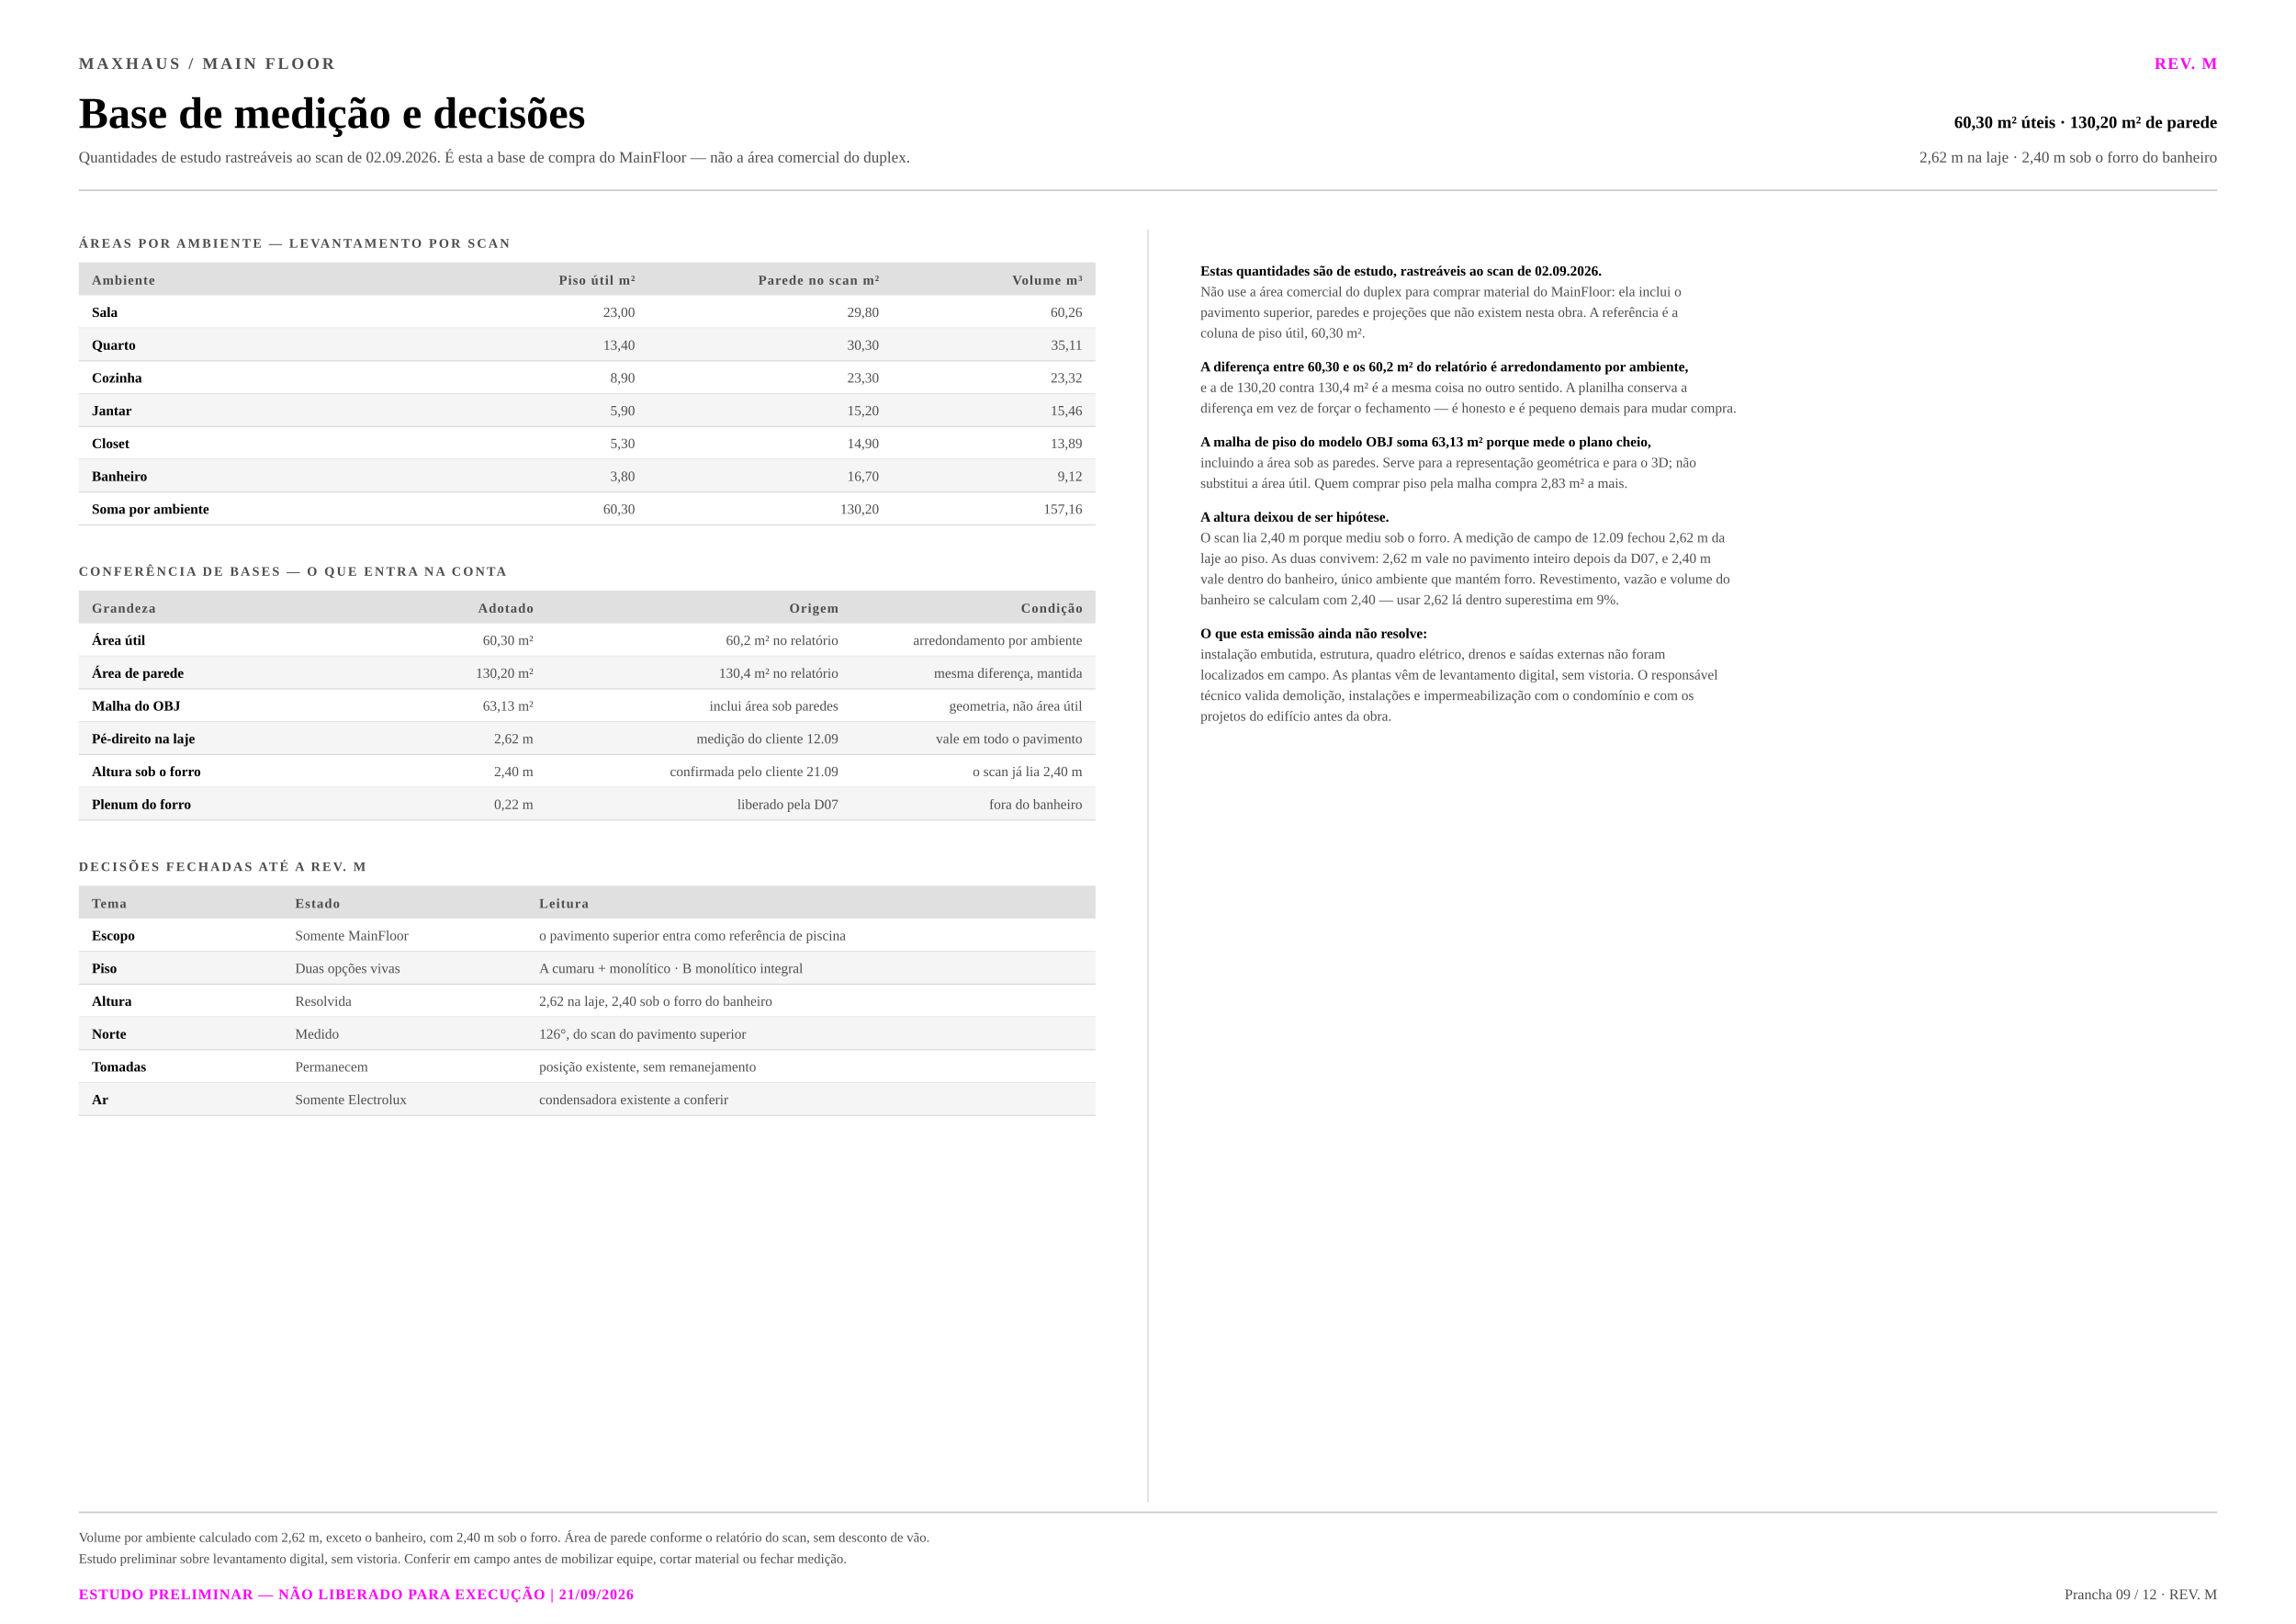
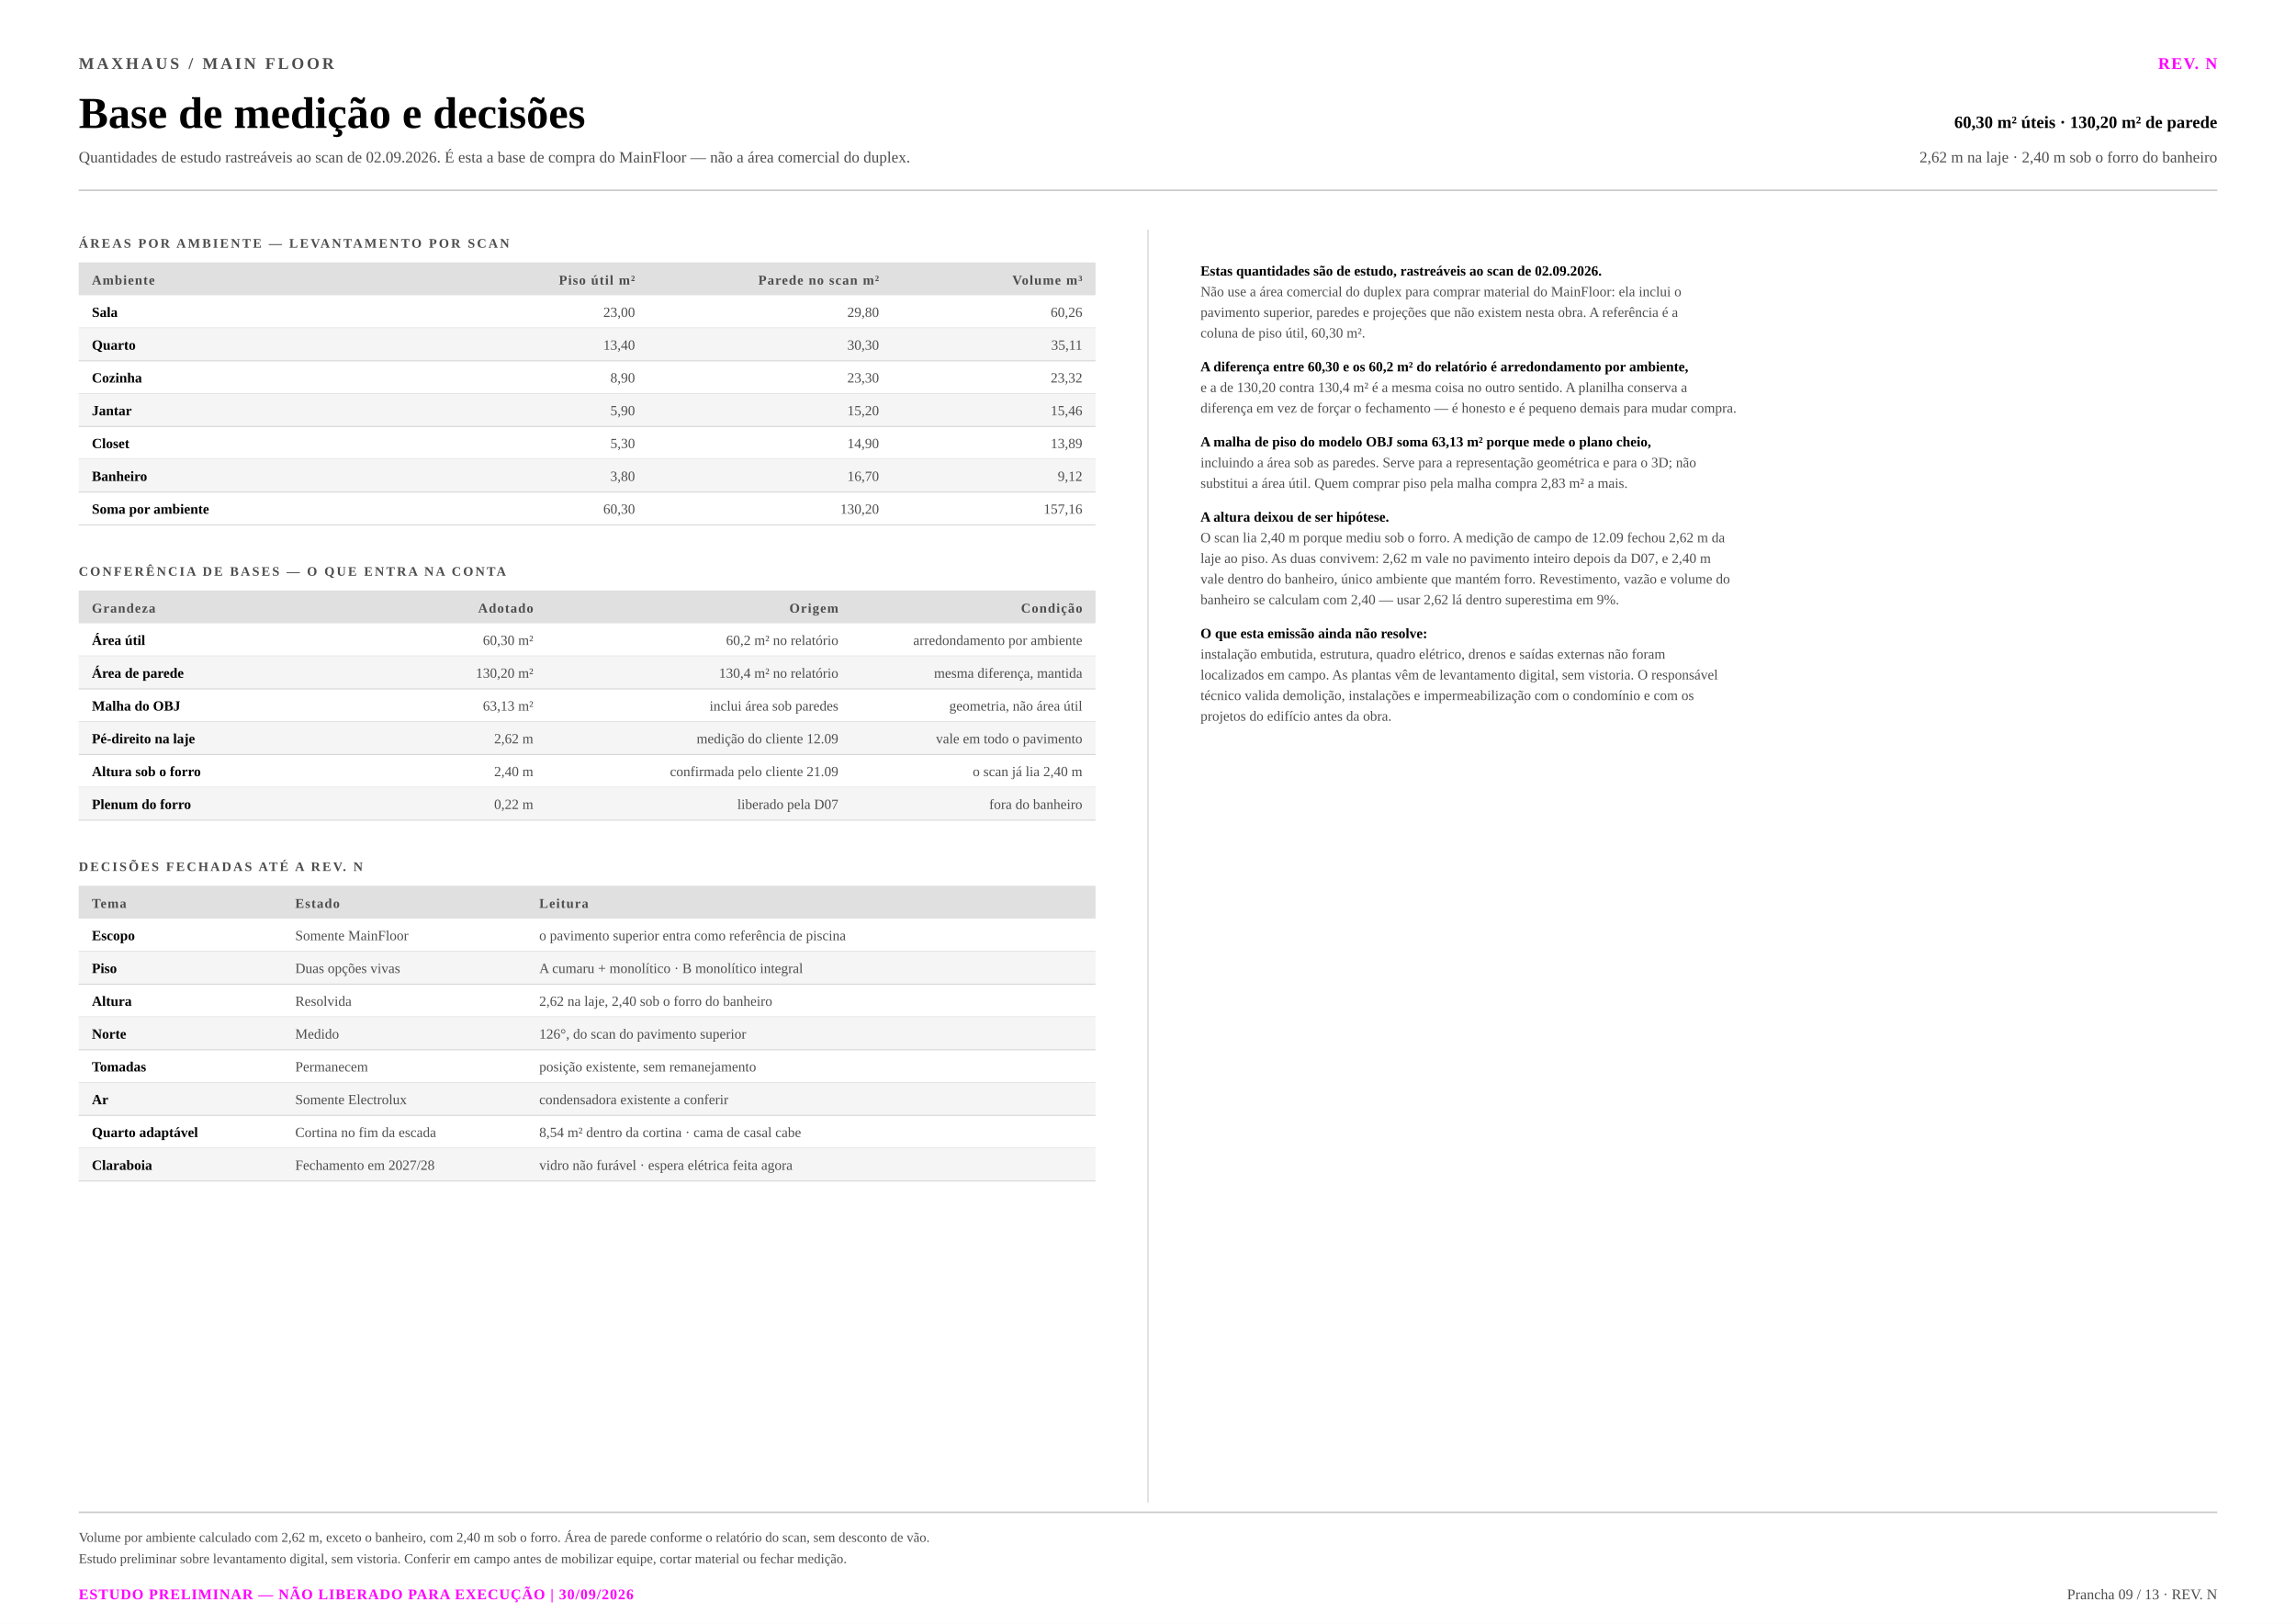
<svg xmlns="http://www.w3.org/2000/svg" viewBox="0 0 1400 990" width="1400" height="990">
  <rect x="0.00" y="0.00" width="1400.00" height="990.00" fill="#ffffff" />
  <text x="48.0" y="42.0" font-family="'Tiempos Text', 'Source Serif 4', Georgia, 'Times New Roman', Times, serif" font-size="10.0" fill="#4d4d4d" font-weight="bold" text-anchor="start" letter-spacing="1.60">MAXHAUS / MAIN FLOOR</text>
  <text x="48.0" y="78.0" font-family="'Tiempos Text', 'Source Serif 4', Georgia, 'Times New Roman', Times, serif" font-size="27.0" fill="#000000" font-weight="bold" text-anchor="start">Base de medição e decisões</text>
  <text x="48.0" y="99.0" font-family="'Tiempos Text', 'Source Serif 4', Georgia, 'Times New Roman', Times, serif" font-size="9.6" fill="#4d4d4d" font-weight="normal" text-anchor="start">Quantidades de estudo rastreáveis ao scan de 02.09.2026. É esta a base de compra do MainFloor — não a área comercial do duplex.</text>
-   <text x="1352.0" y="42.0" font-family="'Tiempos Text', 'Source Serif 4', Georgia, 'Times New Roman', Times, serif" font-size="10.0" fill="#ff00ff" font-weight="bold" text-anchor="end" letter-spacing="0.80">REV. M</text>
+   <text x="1352.0" y="42.0" font-family="'Tiempos Text', 'Source Serif 4', Georgia, 'Times New Roman', Times, serif" font-size="10.0" fill="#ff00ff" font-weight="bold" text-anchor="end" letter-spacing="0.80">REV. N</text>
  <text x="1352.0" y="78.0" font-family="'Tiempos Text', 'Source Serif 4', Georgia, 'Times New Roman', Times, serif" font-size="10.5" fill="#000000" font-weight="bold" text-anchor="end">60,30 m² úteis  ·  130,20 m² de parede</text>
  <text x="1352.0" y="99.0" font-family="'Tiempos Text', 'Source Serif 4', Georgia, 'Times New Roman', Times, serif" font-size="9.6" fill="#4d4d4d" font-weight="normal" text-anchor="end">2,62 m na laje  ·  2,40 m sob o forro do banheiro</text>
  <line x1="48.00" y1="116.00" x2="1352.00" y2="116.00" stroke="#cccccc" stroke-width="1.00" />
  <text x="48.0" y="151.0" font-family="'Tiempos Text', 'Source Serif 4', Georgia, 'Times New Roman', Times, serif" font-size="8.0" fill="#4d4d4d" font-weight="bold" text-anchor="start" letter-spacing="1.20">ÁREAS POR AMBIENTE — LEVANTAMENTO POR SCAN</text>
  <rect x="48.00" y="160.00" width="620.00" height="20.00" fill="#e0e0e0" />
  <text x="56.0" y="173.5" font-family="'Tiempos Text', 'Source Serif 4', Georgia, 'Times New Roman', Times, serif" font-size="8.2" fill="#4d4d4d" font-weight="bold" text-anchor="start" letter-spacing="0.60">Ambiente</text>
  <text x="387.2" y="173.5" font-family="'Tiempos Text', 'Source Serif 4', Georgia, 'Times New Roman', Times, serif" font-size="8.2" fill="#4d4d4d" font-weight="bold" text-anchor="end" letter-spacing="0.60">Piso útil m²</text>
  <text x="536.0" y="173.5" font-family="'Tiempos Text', 'Source Serif 4', Georgia, 'Times New Roman', Times, serif" font-size="8.2" fill="#4d4d4d" font-weight="bold" text-anchor="end" letter-spacing="0.60">Parede no scan m²</text>
  <text x="660.0" y="173.5" font-family="'Tiempos Text', 'Source Serif 4', Georgia, 'Times New Roman', Times, serif" font-size="8.2" fill="#4d4d4d" font-weight="bold" text-anchor="end" letter-spacing="0.60">Volume m³</text>
  <text x="56.0" y="193.2" font-family="'Tiempos Text', 'Source Serif 4', Georgia, 'Times New Roman', Times, serif" font-size="8.6" fill="#000000" font-weight="bold" text-anchor="start">Sala</text>
  <text x="387.2" y="193.2" font-family="'Tiempos Text', 'Source Serif 4', Georgia, 'Times New Roman', Times, serif" font-size="8.6" fill="#4d4d4d" font-weight="normal" text-anchor="end">23,00</text>
  <text x="536.0" y="193.2" font-family="'Tiempos Text', 'Source Serif 4', Georgia, 'Times New Roman', Times, serif" font-size="8.6" fill="#4d4d4d" font-weight="normal" text-anchor="end">29,80</text>
  <text x="660.0" y="193.2" font-family="'Tiempos Text', 'Source Serif 4', Georgia, 'Times New Roman', Times, serif" font-size="8.6" fill="#4d4d4d" font-weight="normal" text-anchor="end">60,26</text>
  <line x1="48.00" y1="200.00" x2="668.00" y2="200.00" stroke="#cccccc" stroke-width="0.60" opacity="0.80" />
  <rect x="48.00" y="200.00" width="620.00" height="20.00" fill="#f5f5f5" />
  <text x="56.0" y="213.2" font-family="'Tiempos Text', 'Source Serif 4', Georgia, 'Times New Roman', Times, serif" font-size="8.6" fill="#000000" font-weight="bold" text-anchor="start">Quarto</text>
  <text x="387.2" y="213.2" font-family="'Tiempos Text', 'Source Serif 4', Georgia, 'Times New Roman', Times, serif" font-size="8.6" fill="#4d4d4d" font-weight="normal" text-anchor="end">13,40</text>
  <text x="536.0" y="213.2" font-family="'Tiempos Text', 'Source Serif 4', Georgia, 'Times New Roman', Times, serif" font-size="8.6" fill="#4d4d4d" font-weight="normal" text-anchor="end">30,30</text>
  <text x="660.0" y="213.2" font-family="'Tiempos Text', 'Source Serif 4', Georgia, 'Times New Roman', Times, serif" font-size="8.6" fill="#4d4d4d" font-weight="normal" text-anchor="end">35,11</text>
  <line x1="48.00" y1="220.00" x2="668.00" y2="220.00" stroke="#cccccc" stroke-width="0.60" opacity="0.80" />
  <text x="56.0" y="233.2" font-family="'Tiempos Text', 'Source Serif 4', Georgia, 'Times New Roman', Times, serif" font-size="8.6" fill="#000000" font-weight="bold" text-anchor="start">Cozinha</text>
  <text x="387.2" y="233.2" font-family="'Tiempos Text', 'Source Serif 4', Georgia, 'Times New Roman', Times, serif" font-size="8.6" fill="#4d4d4d" font-weight="normal" text-anchor="end">8,90</text>
  <text x="536.0" y="233.2" font-family="'Tiempos Text', 'Source Serif 4', Georgia, 'Times New Roman', Times, serif" font-size="8.6" fill="#4d4d4d" font-weight="normal" text-anchor="end">23,30</text>
  <text x="660.0" y="233.2" font-family="'Tiempos Text', 'Source Serif 4', Georgia, 'Times New Roman', Times, serif" font-size="8.6" fill="#4d4d4d" font-weight="normal" text-anchor="end">23,32</text>
  <line x1="48.00" y1="240.00" x2="668.00" y2="240.00" stroke="#cccccc" stroke-width="0.60" opacity="0.80" />
  <rect x="48.00" y="240.00" width="620.00" height="20.00" fill="#f5f5f5" />
  <text x="56.0" y="253.2" font-family="'Tiempos Text', 'Source Serif 4', Georgia, 'Times New Roman', Times, serif" font-size="8.6" fill="#000000" font-weight="bold" text-anchor="start">Jantar</text>
  <text x="387.2" y="253.2" font-family="'Tiempos Text', 'Source Serif 4', Georgia, 'Times New Roman', Times, serif" font-size="8.6" fill="#4d4d4d" font-weight="normal" text-anchor="end">5,90</text>
  <text x="536.0" y="253.2" font-family="'Tiempos Text', 'Source Serif 4', Georgia, 'Times New Roman', Times, serif" font-size="8.6" fill="#4d4d4d" font-weight="normal" text-anchor="end">15,20</text>
  <text x="660.0" y="253.2" font-family="'Tiempos Text', 'Source Serif 4', Georgia, 'Times New Roman', Times, serif" font-size="8.6" fill="#4d4d4d" font-weight="normal" text-anchor="end">15,46</text>
  <line x1="48.00" y1="260.00" x2="668.00" y2="260.00" stroke="#cccccc" stroke-width="0.60" opacity="0.80" />
  <text x="56.0" y="273.2" font-family="'Tiempos Text', 'Source Serif 4', Georgia, 'Times New Roman', Times, serif" font-size="8.6" fill="#000000" font-weight="bold" text-anchor="start">Closet</text>
  <text x="387.2" y="273.2" font-family="'Tiempos Text', 'Source Serif 4', Georgia, 'Times New Roman', Times, serif" font-size="8.6" fill="#4d4d4d" font-weight="normal" text-anchor="end">5,30</text>
  <text x="536.0" y="273.2" font-family="'Tiempos Text', 'Source Serif 4', Georgia, 'Times New Roman', Times, serif" font-size="8.6" fill="#4d4d4d" font-weight="normal" text-anchor="end">14,90</text>
  <text x="660.0" y="273.2" font-family="'Tiempos Text', 'Source Serif 4', Georgia, 'Times New Roman', Times, serif" font-size="8.6" fill="#4d4d4d" font-weight="normal" text-anchor="end">13,89</text>
  <line x1="48.00" y1="280.00" x2="668.00" y2="280.00" stroke="#cccccc" stroke-width="0.60" opacity="0.80" />
  <rect x="48.00" y="280.00" width="620.00" height="20.00" fill="#f5f5f5" />
  <text x="56.0" y="293.2" font-family="'Tiempos Text', 'Source Serif 4', Georgia, 'Times New Roman', Times, serif" font-size="8.6" fill="#000000" font-weight="bold" text-anchor="start">Banheiro</text>
  <text x="387.2" y="293.2" font-family="'Tiempos Text', 'Source Serif 4', Georgia, 'Times New Roman', Times, serif" font-size="8.6" fill="#4d4d4d" font-weight="normal" text-anchor="end">3,80</text>
  <text x="536.0" y="293.2" font-family="'Tiempos Text', 'Source Serif 4', Georgia, 'Times New Roman', Times, serif" font-size="8.6" fill="#4d4d4d" font-weight="normal" text-anchor="end">16,70</text>
  <text x="660.0" y="293.2" font-family="'Tiempos Text', 'Source Serif 4', Georgia, 'Times New Roman', Times, serif" font-size="8.6" fill="#4d4d4d" font-weight="normal" text-anchor="end">9,12</text>
  <line x1="48.00" y1="300.00" x2="668.00" y2="300.00" stroke="#cccccc" stroke-width="0.60" opacity="0.80" />
  <text x="56.0" y="313.2" font-family="'Tiempos Text', 'Source Serif 4', Georgia, 'Times New Roman', Times, serif" font-size="8.6" fill="#000000" font-weight="bold" text-anchor="start">Soma por ambiente</text>
  <text x="387.2" y="313.2" font-family="'Tiempos Text', 'Source Serif 4', Georgia, 'Times New Roman', Times, serif" font-size="8.6" fill="#4d4d4d" font-weight="normal" text-anchor="end">60,30</text>
  <text x="536.0" y="313.2" font-family="'Tiempos Text', 'Source Serif 4', Georgia, 'Times New Roman', Times, serif" font-size="8.6" fill="#4d4d4d" font-weight="normal" text-anchor="end">130,20</text>
  <text x="660.0" y="313.2" font-family="'Tiempos Text', 'Source Serif 4', Georgia, 'Times New Roman', Times, serif" font-size="8.6" fill="#4d4d4d" font-weight="normal" text-anchor="end">157,16</text>
  <line x1="48.00" y1="320.00" x2="668.00" y2="320.00" stroke="#cccccc" stroke-width="0.60" opacity="0.80" />
  <text x="48.0" y="351.0" font-family="'Tiempos Text', 'Source Serif 4', Georgia, 'Times New Roman', Times, serif" font-size="8.0" fill="#4d4d4d" font-weight="bold" text-anchor="start" letter-spacing="1.20">CONFERÊNCIA DE BASES — O QUE ENTRA NA CONTA</text>
  <rect x="48.00" y="360.00" width="620.00" height="20.00" fill="#e0e0e0" />
  <text x="56.0" y="373.5" font-family="'Tiempos Text', 'Source Serif 4', Georgia, 'Times New Roman', Times, serif" font-size="8.2" fill="#4d4d4d" font-weight="bold" text-anchor="start" letter-spacing="0.60">Grandeza</text>
  <text x="325.2" y="373.5" font-family="'Tiempos Text', 'Source Serif 4', Georgia, 'Times New Roman', Times, serif" font-size="8.2" fill="#4d4d4d" font-weight="bold" text-anchor="end" letter-spacing="0.60">Adotado</text>
  <text x="511.2" y="373.5" font-family="'Tiempos Text', 'Source Serif 4', Georgia, 'Times New Roman', Times, serif" font-size="8.2" fill="#4d4d4d" font-weight="bold" text-anchor="end" letter-spacing="0.60">Origem</text>
  <text x="660.0" y="373.5" font-family="'Tiempos Text', 'Source Serif 4', Georgia, 'Times New Roman', Times, serif" font-size="8.2" fill="#4d4d4d" font-weight="bold" text-anchor="end" letter-spacing="0.60">Condição</text>
  <text x="56.0" y="393.2" font-family="'Tiempos Text', 'Source Serif 4', Georgia, 'Times New Roman', Times, serif" font-size="8.6" fill="#000000" font-weight="bold" text-anchor="start">Área útil</text>
  <text x="325.2" y="393.2" font-family="'Tiempos Text', 'Source Serif 4', Georgia, 'Times New Roman', Times, serif" font-size="8.6" fill="#4d4d4d" font-weight="normal" text-anchor="end">60,30 m²</text>
  <text x="511.2" y="393.2" font-family="'Tiempos Text', 'Source Serif 4', Georgia, 'Times New Roman', Times, serif" font-size="8.6" fill="#4d4d4d" font-weight="normal" text-anchor="end">60,2 m² no relatório</text>
  <text x="660.0" y="393.2" font-family="'Tiempos Text', 'Source Serif 4', Georgia, 'Times New Roman', Times, serif" font-size="8.6" fill="#4d4d4d" font-weight="normal" text-anchor="end">arredondamento por ambiente</text>
  <line x1="48.00" y1="400.00" x2="668.00" y2="400.00" stroke="#cccccc" stroke-width="0.60" opacity="0.80" />
  <rect x="48.00" y="400.00" width="620.00" height="20.00" fill="#f5f5f5" />
  <text x="56.0" y="413.2" font-family="'Tiempos Text', 'Source Serif 4', Georgia, 'Times New Roman', Times, serif" font-size="8.6" fill="#000000" font-weight="bold" text-anchor="start">Área de parede</text>
  <text x="325.2" y="413.2" font-family="'Tiempos Text', 'Source Serif 4', Georgia, 'Times New Roman', Times, serif" font-size="8.6" fill="#4d4d4d" font-weight="normal" text-anchor="end">130,20 m²</text>
  <text x="511.2" y="413.2" font-family="'Tiempos Text', 'Source Serif 4', Georgia, 'Times New Roman', Times, serif" font-size="8.6" fill="#4d4d4d" font-weight="normal" text-anchor="end">130,4 m² no relatório</text>
  <text x="660.0" y="413.2" font-family="'Tiempos Text', 'Source Serif 4', Georgia, 'Times New Roman', Times, serif" font-size="8.6" fill="#4d4d4d" font-weight="normal" text-anchor="end">mesma diferença, mantida</text>
  <line x1="48.00" y1="420.00" x2="668.00" y2="420.00" stroke="#cccccc" stroke-width="0.60" opacity="0.80" />
  <text x="56.0" y="433.2" font-family="'Tiempos Text', 'Source Serif 4', Georgia, 'Times New Roman', Times, serif" font-size="8.6" fill="#000000" font-weight="bold" text-anchor="start">Malha do OBJ</text>
  <text x="325.2" y="433.2" font-family="'Tiempos Text', 'Source Serif 4', Georgia, 'Times New Roman', Times, serif" font-size="8.6" fill="#4d4d4d" font-weight="normal" text-anchor="end">63,13 m²</text>
  <text x="511.2" y="433.2" font-family="'Tiempos Text', 'Source Serif 4', Georgia, 'Times New Roman', Times, serif" font-size="8.6" fill="#4d4d4d" font-weight="normal" text-anchor="end">inclui área sob paredes</text>
  <text x="660.0" y="433.2" font-family="'Tiempos Text', 'Source Serif 4', Georgia, 'Times New Roman', Times, serif" font-size="8.6" fill="#4d4d4d" font-weight="normal" text-anchor="end">geometria, não área útil</text>
  <line x1="48.00" y1="440.00" x2="668.00" y2="440.00" stroke="#cccccc" stroke-width="0.60" opacity="0.80" />
  <rect x="48.00" y="440.00" width="620.00" height="20.00" fill="#f5f5f5" />
  <text x="56.0" y="453.2" font-family="'Tiempos Text', 'Source Serif 4', Georgia, 'Times New Roman', Times, serif" font-size="8.6" fill="#000000" font-weight="bold" text-anchor="start">Pé-direito na laje</text>
  <text x="325.2" y="453.2" font-family="'Tiempos Text', 'Source Serif 4', Georgia, 'Times New Roman', Times, serif" font-size="8.6" fill="#4d4d4d" font-weight="normal" text-anchor="end">2,62 m</text>
  <text x="511.2" y="453.2" font-family="'Tiempos Text', 'Source Serif 4', Georgia, 'Times New Roman', Times, serif" font-size="8.6" fill="#4d4d4d" font-weight="normal" text-anchor="end">medição do cliente 12.09</text>
  <text x="660.0" y="453.2" font-family="'Tiempos Text', 'Source Serif 4', Georgia, 'Times New Roman', Times, serif" font-size="8.6" fill="#4d4d4d" font-weight="normal" text-anchor="end">vale em todo o pavimento</text>
  <line x1="48.00" y1="460.00" x2="668.00" y2="460.00" stroke="#cccccc" stroke-width="0.60" opacity="0.80" />
  <text x="56.0" y="473.2" font-family="'Tiempos Text', 'Source Serif 4', Georgia, 'Times New Roman', Times, serif" font-size="8.6" fill="#000000" font-weight="bold" text-anchor="start">Altura sob o forro</text>
  <text x="325.2" y="473.2" font-family="'Tiempos Text', 'Source Serif 4', Georgia, 'Times New Roman', Times, serif" font-size="8.6" fill="#4d4d4d" font-weight="normal" text-anchor="end">2,40 m</text>
  <text x="511.2" y="473.2" font-family="'Tiempos Text', 'Source Serif 4', Georgia, 'Times New Roman', Times, serif" font-size="8.6" fill="#4d4d4d" font-weight="normal" text-anchor="end">confirmada pelo cliente 21.09</text>
  <text x="660.0" y="473.2" font-family="'Tiempos Text', 'Source Serif 4', Georgia, 'Times New Roman', Times, serif" font-size="8.6" fill="#4d4d4d" font-weight="normal" text-anchor="end">o scan já lia 2,40 m</text>
  <line x1="48.00" y1="480.00" x2="668.00" y2="480.00" stroke="#cccccc" stroke-width="0.60" opacity="0.80" />
  <rect x="48.00" y="480.00" width="620.00" height="20.00" fill="#f5f5f5" />
  <text x="56.0" y="493.2" font-family="'Tiempos Text', 'Source Serif 4', Georgia, 'Times New Roman', Times, serif" font-size="8.6" fill="#000000" font-weight="bold" text-anchor="start">Plenum do forro</text>
  <text x="325.2" y="493.2" font-family="'Tiempos Text', 'Source Serif 4', Georgia, 'Times New Roman', Times, serif" font-size="8.6" fill="#4d4d4d" font-weight="normal" text-anchor="end">0,22 m</text>
  <text x="511.2" y="493.2" font-family="'Tiempos Text', 'Source Serif 4', Georgia, 'Times New Roman', Times, serif" font-size="8.6" fill="#4d4d4d" font-weight="normal" text-anchor="end">liberado pela D07</text>
  <text x="660.0" y="493.2" font-family="'Tiempos Text', 'Source Serif 4', Georgia, 'Times New Roman', Times, serif" font-size="8.6" fill="#4d4d4d" font-weight="normal" text-anchor="end">fora do banheiro</text>
  <line x1="48.00" y1="500.00" x2="668.00" y2="500.00" stroke="#cccccc" stroke-width="0.60" opacity="0.80" />
-   <text x="48.0" y="531.0" font-family="'Tiempos Text', 'Source Serif 4', Georgia, 'Times New Roman', Times, serif" font-size="8.0" fill="#4d4d4d" font-weight="bold" text-anchor="start" letter-spacing="1.20">DECISÕES FECHADAS ATÉ A REV. M</text>
+   <text x="48.0" y="531.0" font-family="'Tiempos Text', 'Source Serif 4', Georgia, 'Times New Roman', Times, serif" font-size="8.0" fill="#4d4d4d" font-weight="bold" text-anchor="start" letter-spacing="1.20">DECISÕES FECHADAS ATÉ A REV. N</text>
  <rect x="48.00" y="540.00" width="620.00" height="20.00" fill="#e0e0e0" />
  <text x="56.0" y="553.5" font-family="'Tiempos Text', 'Source Serif 4', Georgia, 'Times New Roman', Times, serif" font-size="8.2" fill="#4d4d4d" font-weight="bold" text-anchor="start" letter-spacing="0.60">Tema</text>
  <text x="180.0" y="553.5" font-family="'Tiempos Text', 'Source Serif 4', Georgia, 'Times New Roman', Times, serif" font-size="8.2" fill="#4d4d4d" font-weight="bold" text-anchor="start" letter-spacing="0.60">Estado</text>
  <text x="328.8" y="553.5" font-family="'Tiempos Text', 'Source Serif 4', Georgia, 'Times New Roman', Times, serif" font-size="8.2" fill="#4d4d4d" font-weight="bold" text-anchor="start" letter-spacing="0.60">Leitura</text>
  <text x="56.0" y="573.2" font-family="'Tiempos Text', 'Source Serif 4', Georgia, 'Times New Roman', Times, serif" font-size="8.6" fill="#000000" font-weight="bold" text-anchor="start">Escopo</text>
  <text x="180.0" y="573.2" font-family="'Tiempos Text', 'Source Serif 4', Georgia, 'Times New Roman', Times, serif" font-size="8.6" fill="#4d4d4d" font-weight="normal" text-anchor="start">Somente MainFloor</text>
  <text x="328.8" y="573.2" font-family="'Tiempos Text', 'Source Serif 4', Georgia, 'Times New Roman', Times, serif" font-size="8.6" fill="#4d4d4d" font-weight="normal" text-anchor="start">o pavimento superior entra como referência de piscina</text>
  <line x1="48.00" y1="580.00" x2="668.00" y2="580.00" stroke="#cccccc" stroke-width="0.60" opacity="0.80" />
  <rect x="48.00" y="580.00" width="620.00" height="20.00" fill="#f5f5f5" />
  <text x="56.0" y="593.2" font-family="'Tiempos Text', 'Source Serif 4', Georgia, 'Times New Roman', Times, serif" font-size="8.6" fill="#000000" font-weight="bold" text-anchor="start">Piso</text>
  <text x="180.0" y="593.2" font-family="'Tiempos Text', 'Source Serif 4', Georgia, 'Times New Roman', Times, serif" font-size="8.6" fill="#4d4d4d" font-weight="normal" text-anchor="start">Duas opções vivas</text>
  <text x="328.8" y="593.2" font-family="'Tiempos Text', 'Source Serif 4', Georgia, 'Times New Roman', Times, serif" font-size="8.6" fill="#4d4d4d" font-weight="normal" text-anchor="start">A cumaru + monolítico · B monolítico integral</text>
  <line x1="48.00" y1="600.00" x2="668.00" y2="600.00" stroke="#cccccc" stroke-width="0.60" opacity="0.80" />
  <text x="56.0" y="613.2" font-family="'Tiempos Text', 'Source Serif 4', Georgia, 'Times New Roman', Times, serif" font-size="8.6" fill="#000000" font-weight="bold" text-anchor="start">Altura</text>
  <text x="180.0" y="613.2" font-family="'Tiempos Text', 'Source Serif 4', Georgia, 'Times New Roman', Times, serif" font-size="8.6" fill="#4d4d4d" font-weight="normal" text-anchor="start">Resolvida</text>
  <text x="328.8" y="613.2" font-family="'Tiempos Text', 'Source Serif 4', Georgia, 'Times New Roman', Times, serif" font-size="8.6" fill="#4d4d4d" font-weight="normal" text-anchor="start">2,62 na laje, 2,40 sob o forro do banheiro</text>
  <line x1="48.00" y1="620.00" x2="668.00" y2="620.00" stroke="#cccccc" stroke-width="0.60" opacity="0.80" />
  <rect x="48.00" y="620.00" width="620.00" height="20.00" fill="#f5f5f5" />
  <text x="56.0" y="633.2" font-family="'Tiempos Text', 'Source Serif 4', Georgia, 'Times New Roman', Times, serif" font-size="8.6" fill="#000000" font-weight="bold" text-anchor="start">Norte</text>
  <text x="180.0" y="633.2" font-family="'Tiempos Text', 'Source Serif 4', Georgia, 'Times New Roman', Times, serif" font-size="8.6" fill="#4d4d4d" font-weight="normal" text-anchor="start">Medido</text>
  <text x="328.8" y="633.2" font-family="'Tiempos Text', 'Source Serif 4', Georgia, 'Times New Roman', Times, serif" font-size="8.6" fill="#4d4d4d" font-weight="normal" text-anchor="start">126°, do scan do pavimento superior</text>
  <line x1="48.00" y1="640.00" x2="668.00" y2="640.00" stroke="#cccccc" stroke-width="0.60" opacity="0.80" />
  <text x="56.0" y="653.2" font-family="'Tiempos Text', 'Source Serif 4', Georgia, 'Times New Roman', Times, serif" font-size="8.6" fill="#000000" font-weight="bold" text-anchor="start">Tomadas</text>
  <text x="180.0" y="653.2" font-family="'Tiempos Text', 'Source Serif 4', Georgia, 'Times New Roman', Times, serif" font-size="8.6" fill="#4d4d4d" font-weight="normal" text-anchor="start">Permanecem</text>
  <text x="328.8" y="653.2" font-family="'Tiempos Text', 'Source Serif 4', Georgia, 'Times New Roman', Times, serif" font-size="8.6" fill="#4d4d4d" font-weight="normal" text-anchor="start">posição existente, sem remanejamento</text>
  <line x1="48.00" y1="660.00" x2="668.00" y2="660.00" stroke="#cccccc" stroke-width="0.60" opacity="0.80" />
  <rect x="48.00" y="660.00" width="620.00" height="20.00" fill="#f5f5f5" />
  <text x="56.0" y="673.2" font-family="'Tiempos Text', 'Source Serif 4', Georgia, 'Times New Roman', Times, serif" font-size="8.6" fill="#000000" font-weight="bold" text-anchor="start">Ar</text>
  <text x="180.0" y="673.2" font-family="'Tiempos Text', 'Source Serif 4', Georgia, 'Times New Roman', Times, serif" font-size="8.6" fill="#4d4d4d" font-weight="normal" text-anchor="start">Somente Electrolux</text>
  <text x="328.8" y="673.2" font-family="'Tiempos Text', 'Source Serif 4', Georgia, 'Times New Roman', Times, serif" font-size="8.6" fill="#4d4d4d" font-weight="normal" text-anchor="start">condensadora existente a conferir</text>
  <line x1="48.00" y1="680.00" x2="668.00" y2="680.00" stroke="#cccccc" stroke-width="0.60" opacity="0.80" />
+   <text x="56.0" y="693.2" font-family="'Tiempos Text', 'Source Serif 4', Georgia, 'Times New Roman', Times, serif" font-size="8.6" fill="#000000" font-weight="bold" text-anchor="start">Quarto adaptável</text>
+   <text x="180.0" y="693.2" font-family="'Tiempos Text', 'Source Serif 4', Georgia, 'Times New Roman', Times, serif" font-size="8.6" fill="#4d4d4d" font-weight="normal" text-anchor="start">Cortina no fim da escada</text>
+   <text x="328.8" y="693.2" font-family="'Tiempos Text', 'Source Serif 4', Georgia, 'Times New Roman', Times, serif" font-size="8.6" fill="#4d4d4d" font-weight="normal" text-anchor="start">8,54 m² dentro da cortina · cama de casal cabe</text>
+   <line x1="48.00" y1="700.00" x2="668.00" y2="700.00" stroke="#cccccc" stroke-width="0.60" opacity="0.80" />
+   <rect x="48.00" y="700.00" width="620.00" height="20.00" fill="#f5f5f5" />
+   <text x="56.0" y="713.2" font-family="'Tiempos Text', 'Source Serif 4', Georgia, 'Times New Roman', Times, serif" font-size="8.6" fill="#000000" font-weight="bold" text-anchor="start">Claraboia</text>
+   <text x="180.0" y="713.2" font-family="'Tiempos Text', 'Source Serif 4', Georgia, 'Times New Roman', Times, serif" font-size="8.6" fill="#4d4d4d" font-weight="normal" text-anchor="start">Fechamento em 2027/28</text>
+   <text x="328.8" y="713.2" font-family="'Tiempos Text', 'Source Serif 4', Georgia, 'Times New Roman', Times, serif" font-size="8.6" fill="#4d4d4d" font-weight="normal" text-anchor="start">vidro não furável · espera elétrica feita agora</text>
+   <line x1="48.00" y1="720.00" x2="668.00" y2="720.00" stroke="#cccccc" stroke-width="0.60" opacity="0.80" />
  <line x1="700.00" y1="140.00" x2="700.00" y2="916.00" stroke="#cccccc" stroke-width="0.80" opacity="0.80" />
  <text x="732.0" y="168.0" font-family="'Tiempos Text', 'Source Serif 4', Georgia, 'Times New Roman', Times, serif" font-size="8.6" fill="#000000" font-weight="bold" text-anchor="start">Estas quantidades são de estudo, rastreáveis ao scan de 02.09.2026.</text>
  <text x="732.0" y="180.6" font-family="'Tiempos Text', 'Source Serif 4', Georgia, 'Times New Roman', Times, serif" font-size="8.6" fill="#4d4d4d" font-weight="normal" text-anchor="start">Não use a área comercial do duplex para comprar material do MainFloor: ela inclui o</text>
  <text x="732.0" y="193.2" font-family="'Tiempos Text', 'Source Serif 4', Georgia, 'Times New Roman', Times, serif" font-size="8.6" fill="#4d4d4d" font-weight="normal" text-anchor="start">pavimento superior, paredes e projeções que não existem nesta obra. A referência é a</text>
  <text x="732.0" y="205.8" font-family="'Tiempos Text', 'Source Serif 4', Georgia, 'Times New Roman', Times, serif" font-size="8.6" fill="#4d4d4d" font-weight="normal" text-anchor="start">coluna de piso útil, 60,30 m².</text>
  <text x="732.0" y="226.4" font-family="'Tiempos Text', 'Source Serif 4', Georgia, 'Times New Roman', Times, serif" font-size="8.6" fill="#000000" font-weight="bold" text-anchor="start">A diferença entre 60,30 e os 60,2 m² do relatório é arredondamento por ambiente,</text>
  <text x="732.0" y="239.0" font-family="'Tiempos Text', 'Source Serif 4', Georgia, 'Times New Roman', Times, serif" font-size="8.6" fill="#4d4d4d" font-weight="normal" text-anchor="start">e a de 130,20 contra 130,4 m² é a mesma coisa no outro sentido. A planilha conserva a</text>
  <text x="732.0" y="251.6" font-family="'Tiempos Text', 'Source Serif 4', Georgia, 'Times New Roman', Times, serif" font-size="8.6" fill="#4d4d4d" font-weight="normal" text-anchor="start">diferença em vez de forçar o fechamento — é honesto e é pequeno demais para mudar compra.</text>
  <text x="732.0" y="272.2" font-family="'Tiempos Text', 'Source Serif 4', Georgia, 'Times New Roman', Times, serif" font-size="8.6" fill="#000000" font-weight="bold" text-anchor="start">A malha de piso do modelo OBJ soma 63,13 m² porque mede o plano cheio,</text>
  <text x="732.0" y="284.8" font-family="'Tiempos Text', 'Source Serif 4', Georgia, 'Times New Roman', Times, serif" font-size="8.6" fill="#4d4d4d" font-weight="normal" text-anchor="start">incluindo a área sob as paredes. Serve para a representação geométrica e para o 3D; não</text>
  <text x="732.0" y="297.4" font-family="'Tiempos Text', 'Source Serif 4', Georgia, 'Times New Roman', Times, serif" font-size="8.6" fill="#4d4d4d" font-weight="normal" text-anchor="start">substitui a área útil. Quem comprar piso pela malha compra 2,83 m² a mais.</text>
  <text x="732.0" y="318.0" font-family="'Tiempos Text', 'Source Serif 4', Georgia, 'Times New Roman', Times, serif" font-size="8.6" fill="#000000" font-weight="bold" text-anchor="start">A altura deixou de ser hipótese.</text>
  <text x="732.0" y="330.6" font-family="'Tiempos Text', 'Source Serif 4', Georgia, 'Times New Roman', Times, serif" font-size="8.6" fill="#4d4d4d" font-weight="normal" text-anchor="start">O scan lia 2,40 m porque mediu sob o forro. A medição de campo de 12.09 fechou 2,62 m da</text>
  <text x="732.0" y="343.2" font-family="'Tiempos Text', 'Source Serif 4', Georgia, 'Times New Roman', Times, serif" font-size="8.6" fill="#4d4d4d" font-weight="normal" text-anchor="start">laje ao piso. As duas convivem: 2,62 m vale no pavimento inteiro depois da D07, e 2,40 m</text>
  <text x="732.0" y="355.8" font-family="'Tiempos Text', 'Source Serif 4', Georgia, 'Times New Roman', Times, serif" font-size="8.6" fill="#4d4d4d" font-weight="normal" text-anchor="start">vale dentro do banheiro, único ambiente que mantém forro. Revestimento, vazão e volume do</text>
  <text x="732.0" y="368.4" font-family="'Tiempos Text', 'Source Serif 4', Georgia, 'Times New Roman', Times, serif" font-size="8.6" fill="#4d4d4d" font-weight="normal" text-anchor="start">banheiro se calculam com 2,40 — usar 2,62 lá dentro superestima em 9%.</text>
  <text x="732.0" y="389.0" font-family="'Tiempos Text', 'Source Serif 4', Georgia, 'Times New Roman', Times, serif" font-size="8.6" fill="#000000" font-weight="bold" text-anchor="start">O que esta emissão ainda não resolve:</text>
  <text x="732.0" y="401.6" font-family="'Tiempos Text', 'Source Serif 4', Georgia, 'Times New Roman', Times, serif" font-size="8.6" fill="#4d4d4d" font-weight="normal" text-anchor="start">instalação embutida, estrutura, quadro elétrico, drenos e saídas externas não foram</text>
  <text x="732.0" y="414.2" font-family="'Tiempos Text', 'Source Serif 4', Georgia, 'Times New Roman', Times, serif" font-size="8.6" fill="#4d4d4d" font-weight="normal" text-anchor="start">localizados em campo. As plantas vêm de levantamento digital, sem vistoria. O responsável</text>
  <text x="732.0" y="426.8" font-family="'Tiempos Text', 'Source Serif 4', Georgia, 'Times New Roman', Times, serif" font-size="8.6" fill="#4d4d4d" font-weight="normal" text-anchor="start">técnico valida demolição, instalações e impermeabilização com o condomínio e com os</text>
  <text x="732.0" y="439.4" font-family="'Tiempos Text', 'Source Serif 4', Georgia, 'Times New Roman', Times, serif" font-size="8.6" fill="#4d4d4d" font-weight="normal" text-anchor="start">projetos do edifício antes da obra.</text>
  <line x1="48.00" y1="922.00" x2="1352.00" y2="922.00" stroke="#cccccc" stroke-width="1.00" />
  <text x="48.0" y="940.0" font-family="'Tiempos Text', 'Source Serif 4', Georgia, 'Times New Roman', Times, serif" font-size="8.3" fill="#4d4d4d" font-weight="normal" text-anchor="start">Volume por ambiente calculado com 2,62 m, exceto o banheiro, com 2,40 m sob o forro. Área de parede conforme o relatório do scan, sem desconto de vão.</text>
  <text x="48.0" y="953.0" font-family="'Tiempos Text', 'Source Serif 4', Georgia, 'Times New Roman', Times, serif" font-size="8.3" fill="#4d4d4d" font-weight="normal" text-anchor="start">Estudo preliminar sobre levantamento digital, sem vistoria. Conferir em campo antes de mobilizar equipe, cortar material ou fechar medição.</text>
-   <text x="48.0" y="975.0" font-family="'Tiempos Text', 'Source Serif 4', Georgia, 'Times New Roman', Times, serif" font-size="9.0" fill="#ff00ff" font-weight="bold" text-anchor="start" letter-spacing="0.50">ESTUDO PRELIMINAR — NÃO LIBERADO PARA EXECUÇÃO   |   21/09/2026</text>
-   <text x="1352.0" y="975.0" font-family="'Tiempos Text', 'Source Serif 4', Georgia, 'Times New Roman', Times, serif" font-size="9.0" fill="#4d4d4d" font-weight="normal" text-anchor="end">Prancha 09 / 12   ·   REV. M</text>
+   <text x="48.0" y="975.0" font-family="'Tiempos Text', 'Source Serif 4', Georgia, 'Times New Roman', Times, serif" font-size="9.0" fill="#ff00ff" font-weight="bold" text-anchor="start" letter-spacing="0.50">ESTUDO PRELIMINAR — NÃO LIBERADO PARA EXECUÇÃO   |   30/09/2026</text>
+   <text x="1352.0" y="975.0" font-family="'Tiempos Text', 'Source Serif 4', Georgia, 'Times New Roman', Times, serif" font-size="9.0" fill="#4d4d4d" font-weight="normal" text-anchor="end">Prancha 09 / 13   ·   REV. N</text>
</svg>
